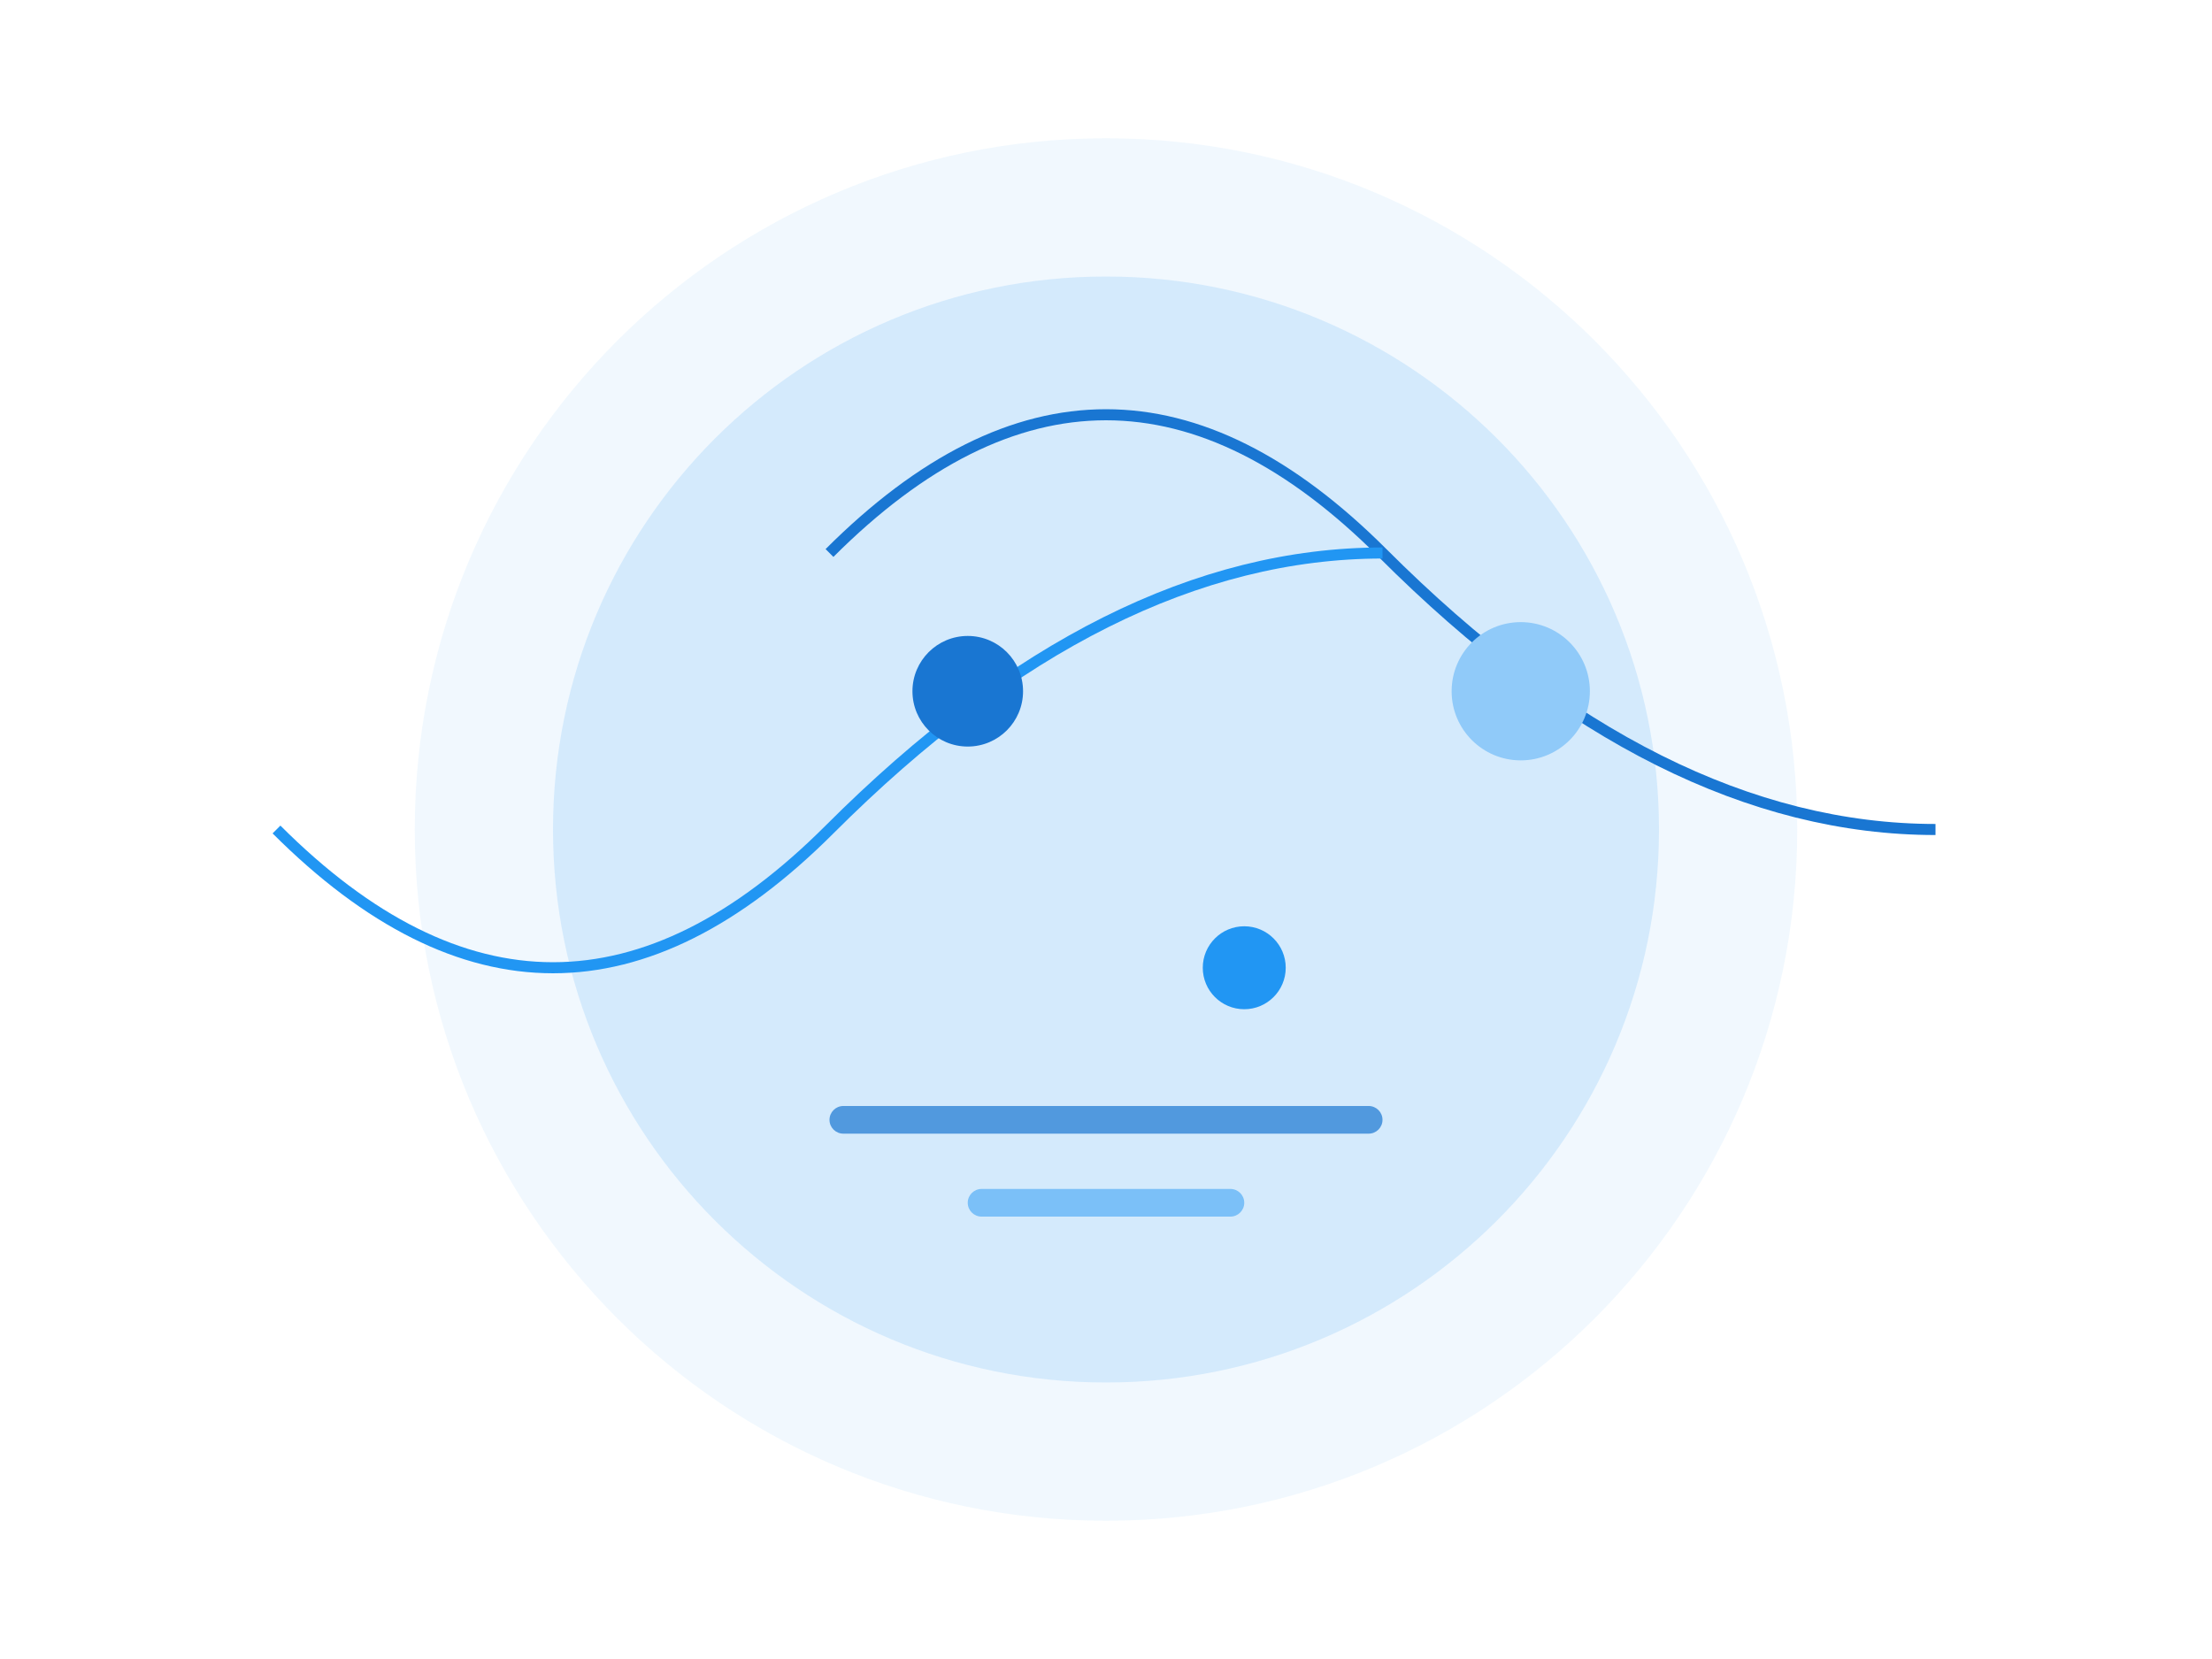
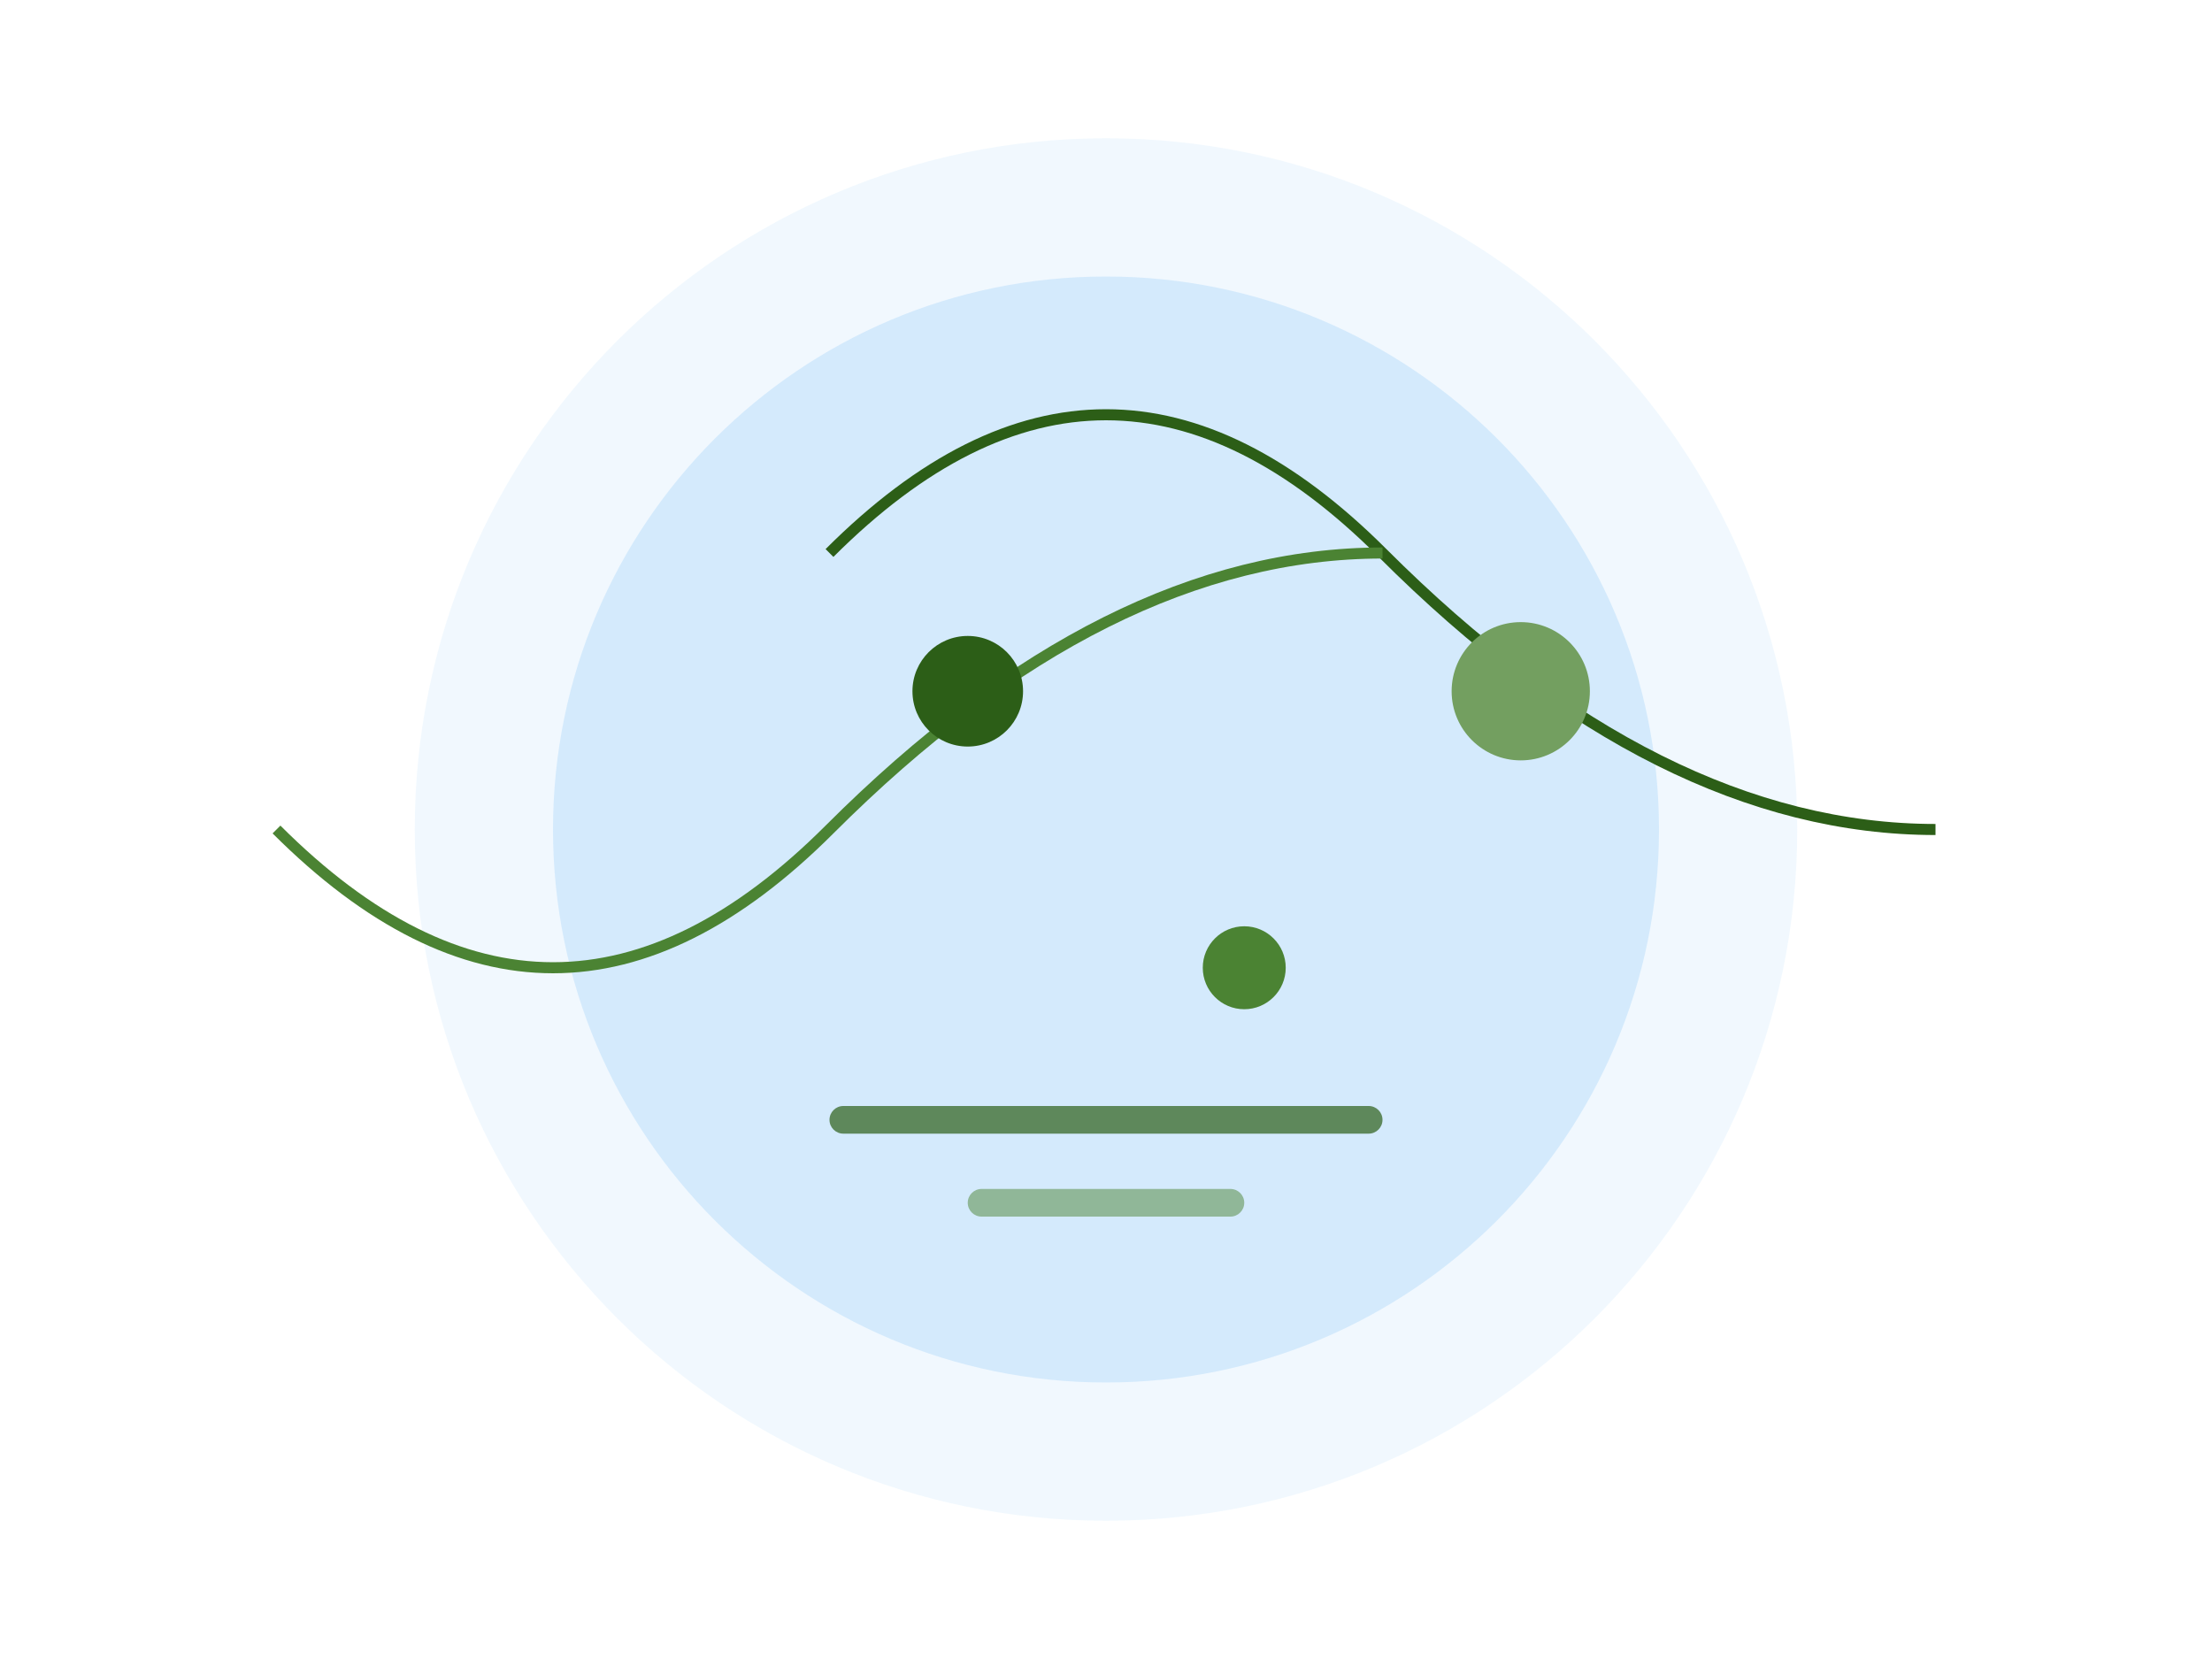
<svg xmlns="http://www.w3.org/2000/svg" width="800" height="600" viewBox="0 0 800 600" fill="none">
  <circle cx="400" cy="300" r="250" fill="#E3F2FD" opacity="0.5" />
  <circle cx="400" cy="300" r="200" fill="#90CAF9" opacity="0.3" />
-   <path d="M300 200 Q400 100 500 200 T700 300" stroke="#1976D2" stroke-width="4" fill="none" />
-   <path d="M100 300 Q200 400 300 300 T500 200" stroke="#2196F3" stroke-width="4" fill="none" />
-   <circle cx="350" cy="250" r="20" fill="#1976D2" />
-   <circle cx="450" cy="350" r="15" fill="#2196F3" />
-   <circle cx="550" cy="250" r="25" fill="#90CAF9" />
-   <rect x="300" y="400" width="200" height="10" rx="5" fill="#1976D2" opacity="0.7" />
-   <rect x="350" y="430" width="100" height="10" rx="5" fill="#2196F3" opacity="0.5" />
+   <path d="M300 200 Q400 100 500 200 T700 300" stroke="#2c5e17" stroke-width="4" fill="none" />
+   <path d="M100 300 Q200 400 300 300 T500 200" stroke="#4b8333" stroke-width="4" fill="none" />
+   <circle cx="350" cy="250" r="20" fill="#2c5e17" />
+   <circle cx="450" cy="350" r="15" fill="#4b8333" />
+   <circle cx="550" cy="250" r="25" fill="#739f60" />
+   <rect x="300" y="400" width="200" height="10" rx="5" fill="#2c5e17" opacity="0.7" />
+   <rect x="350" y="430" width="100" height="10" rx="5" fill="#4b8333" opacity="0.5" />
</svg>
